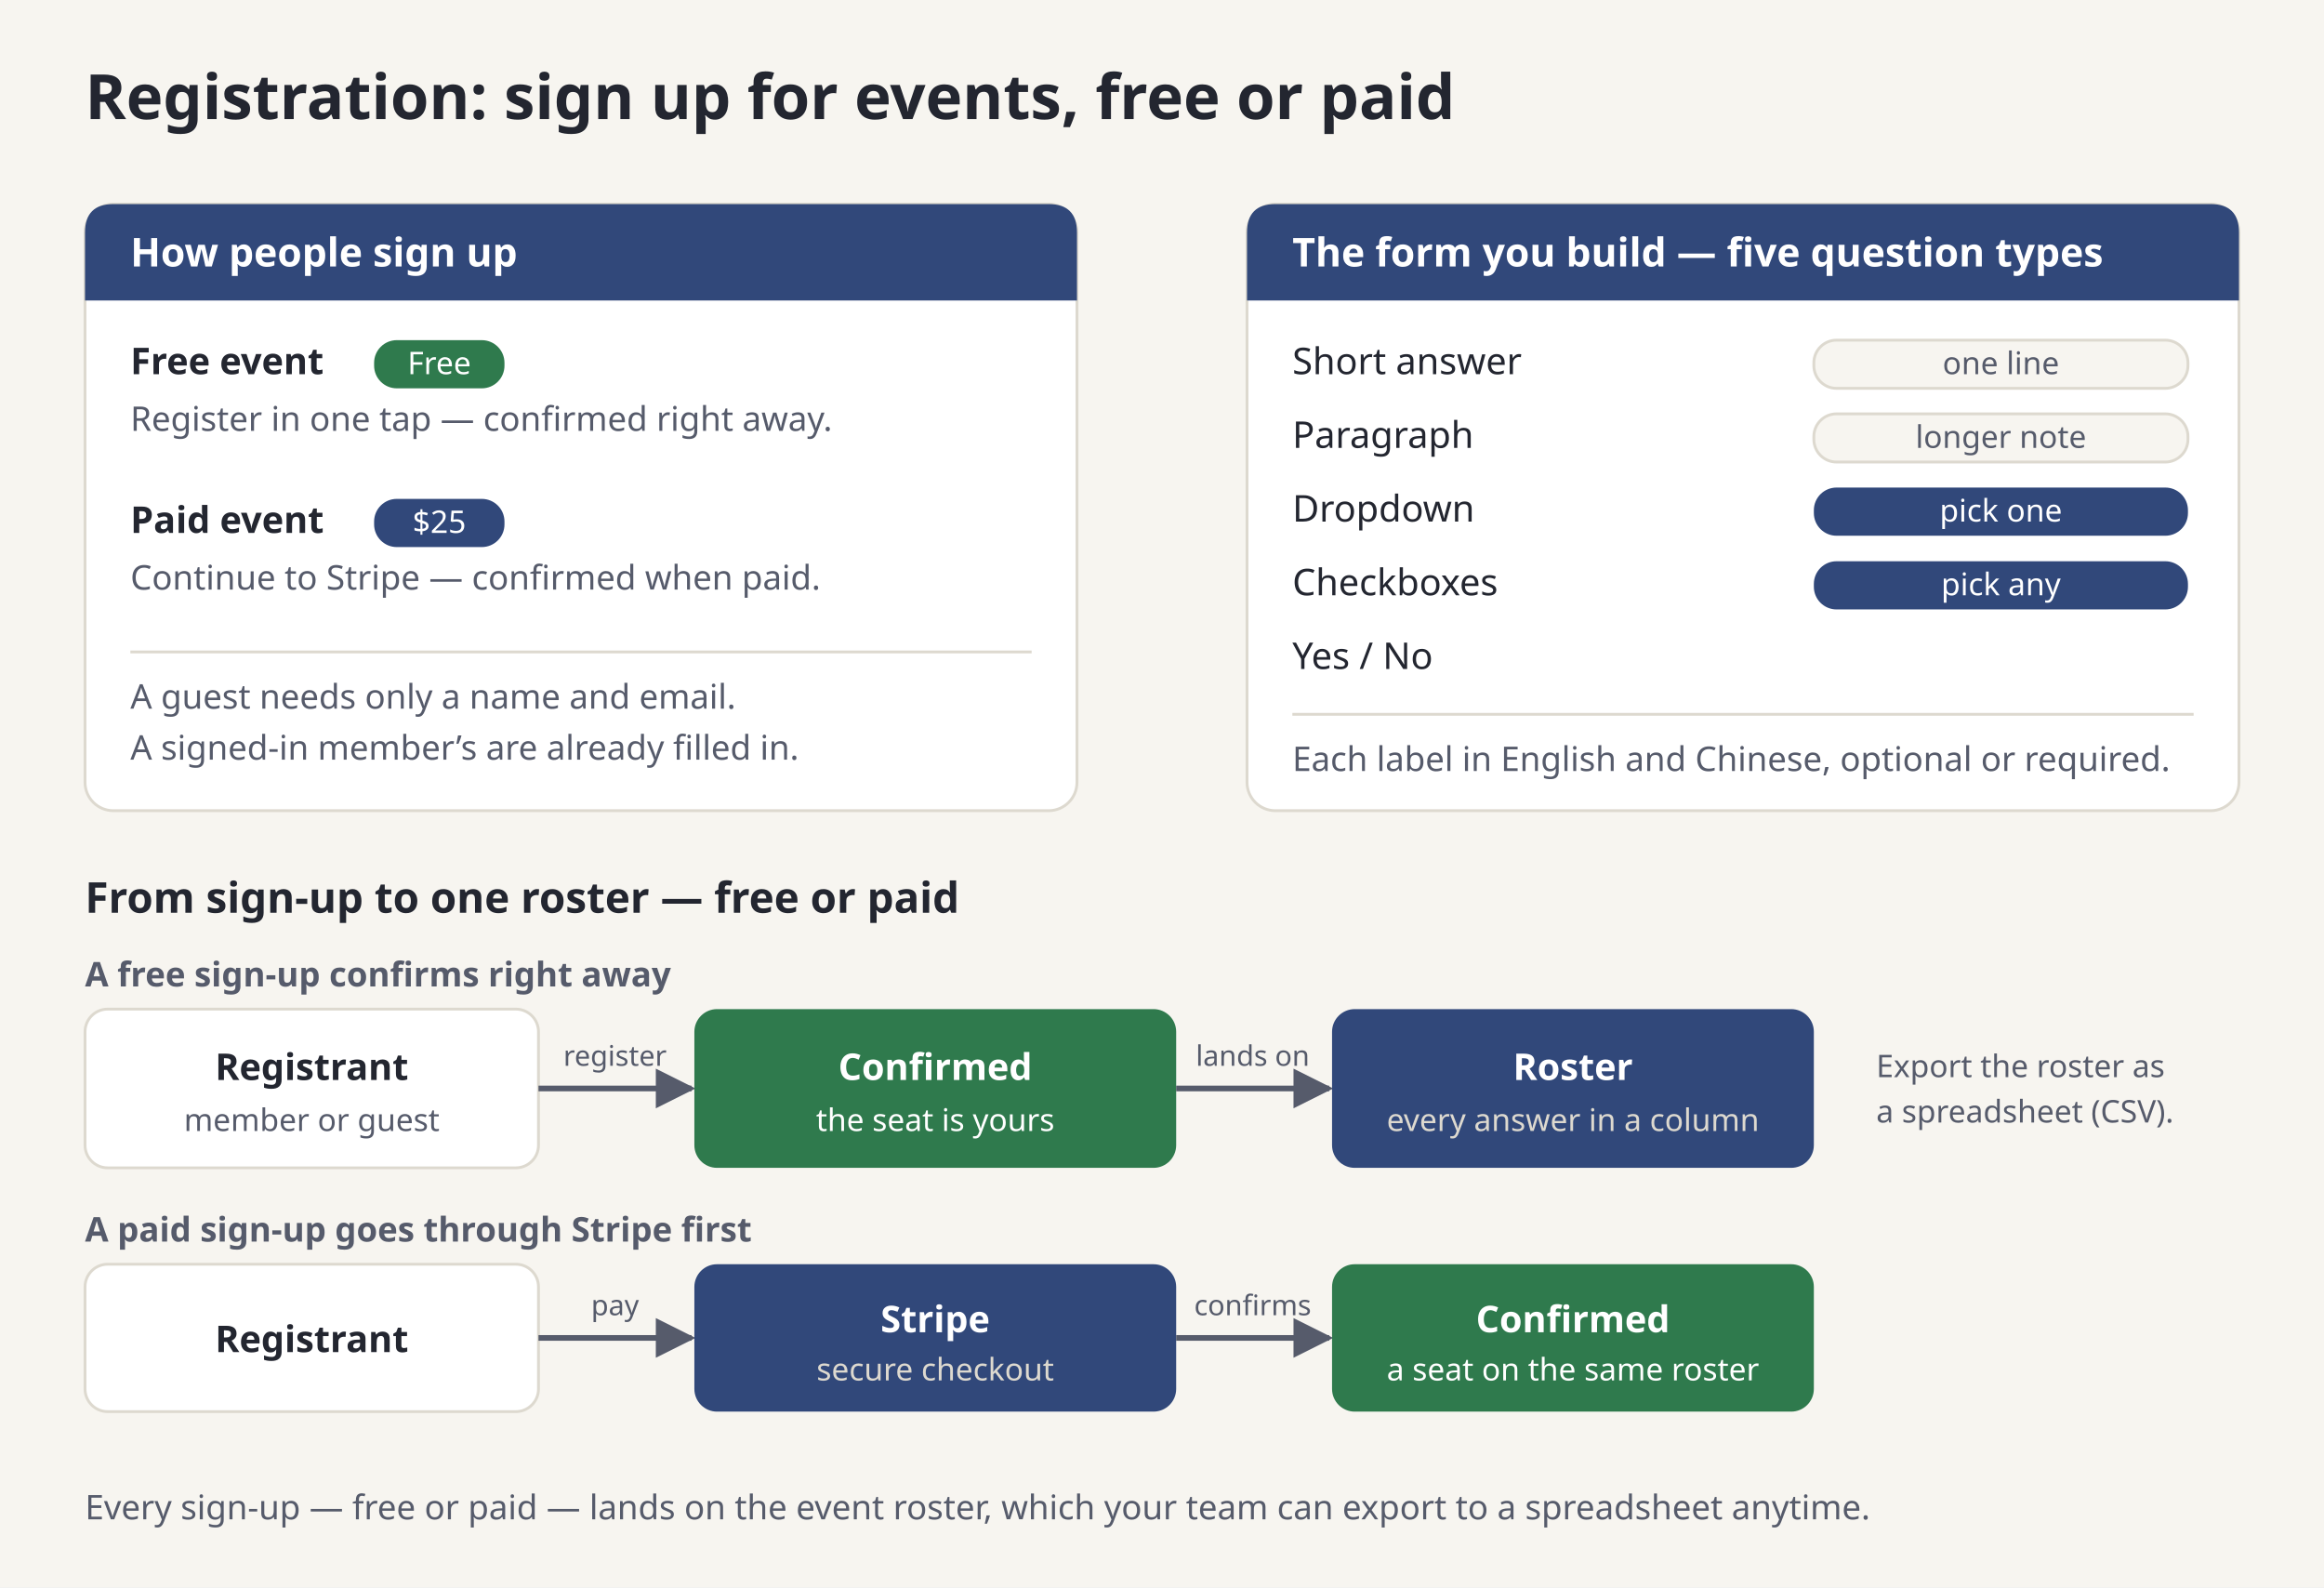
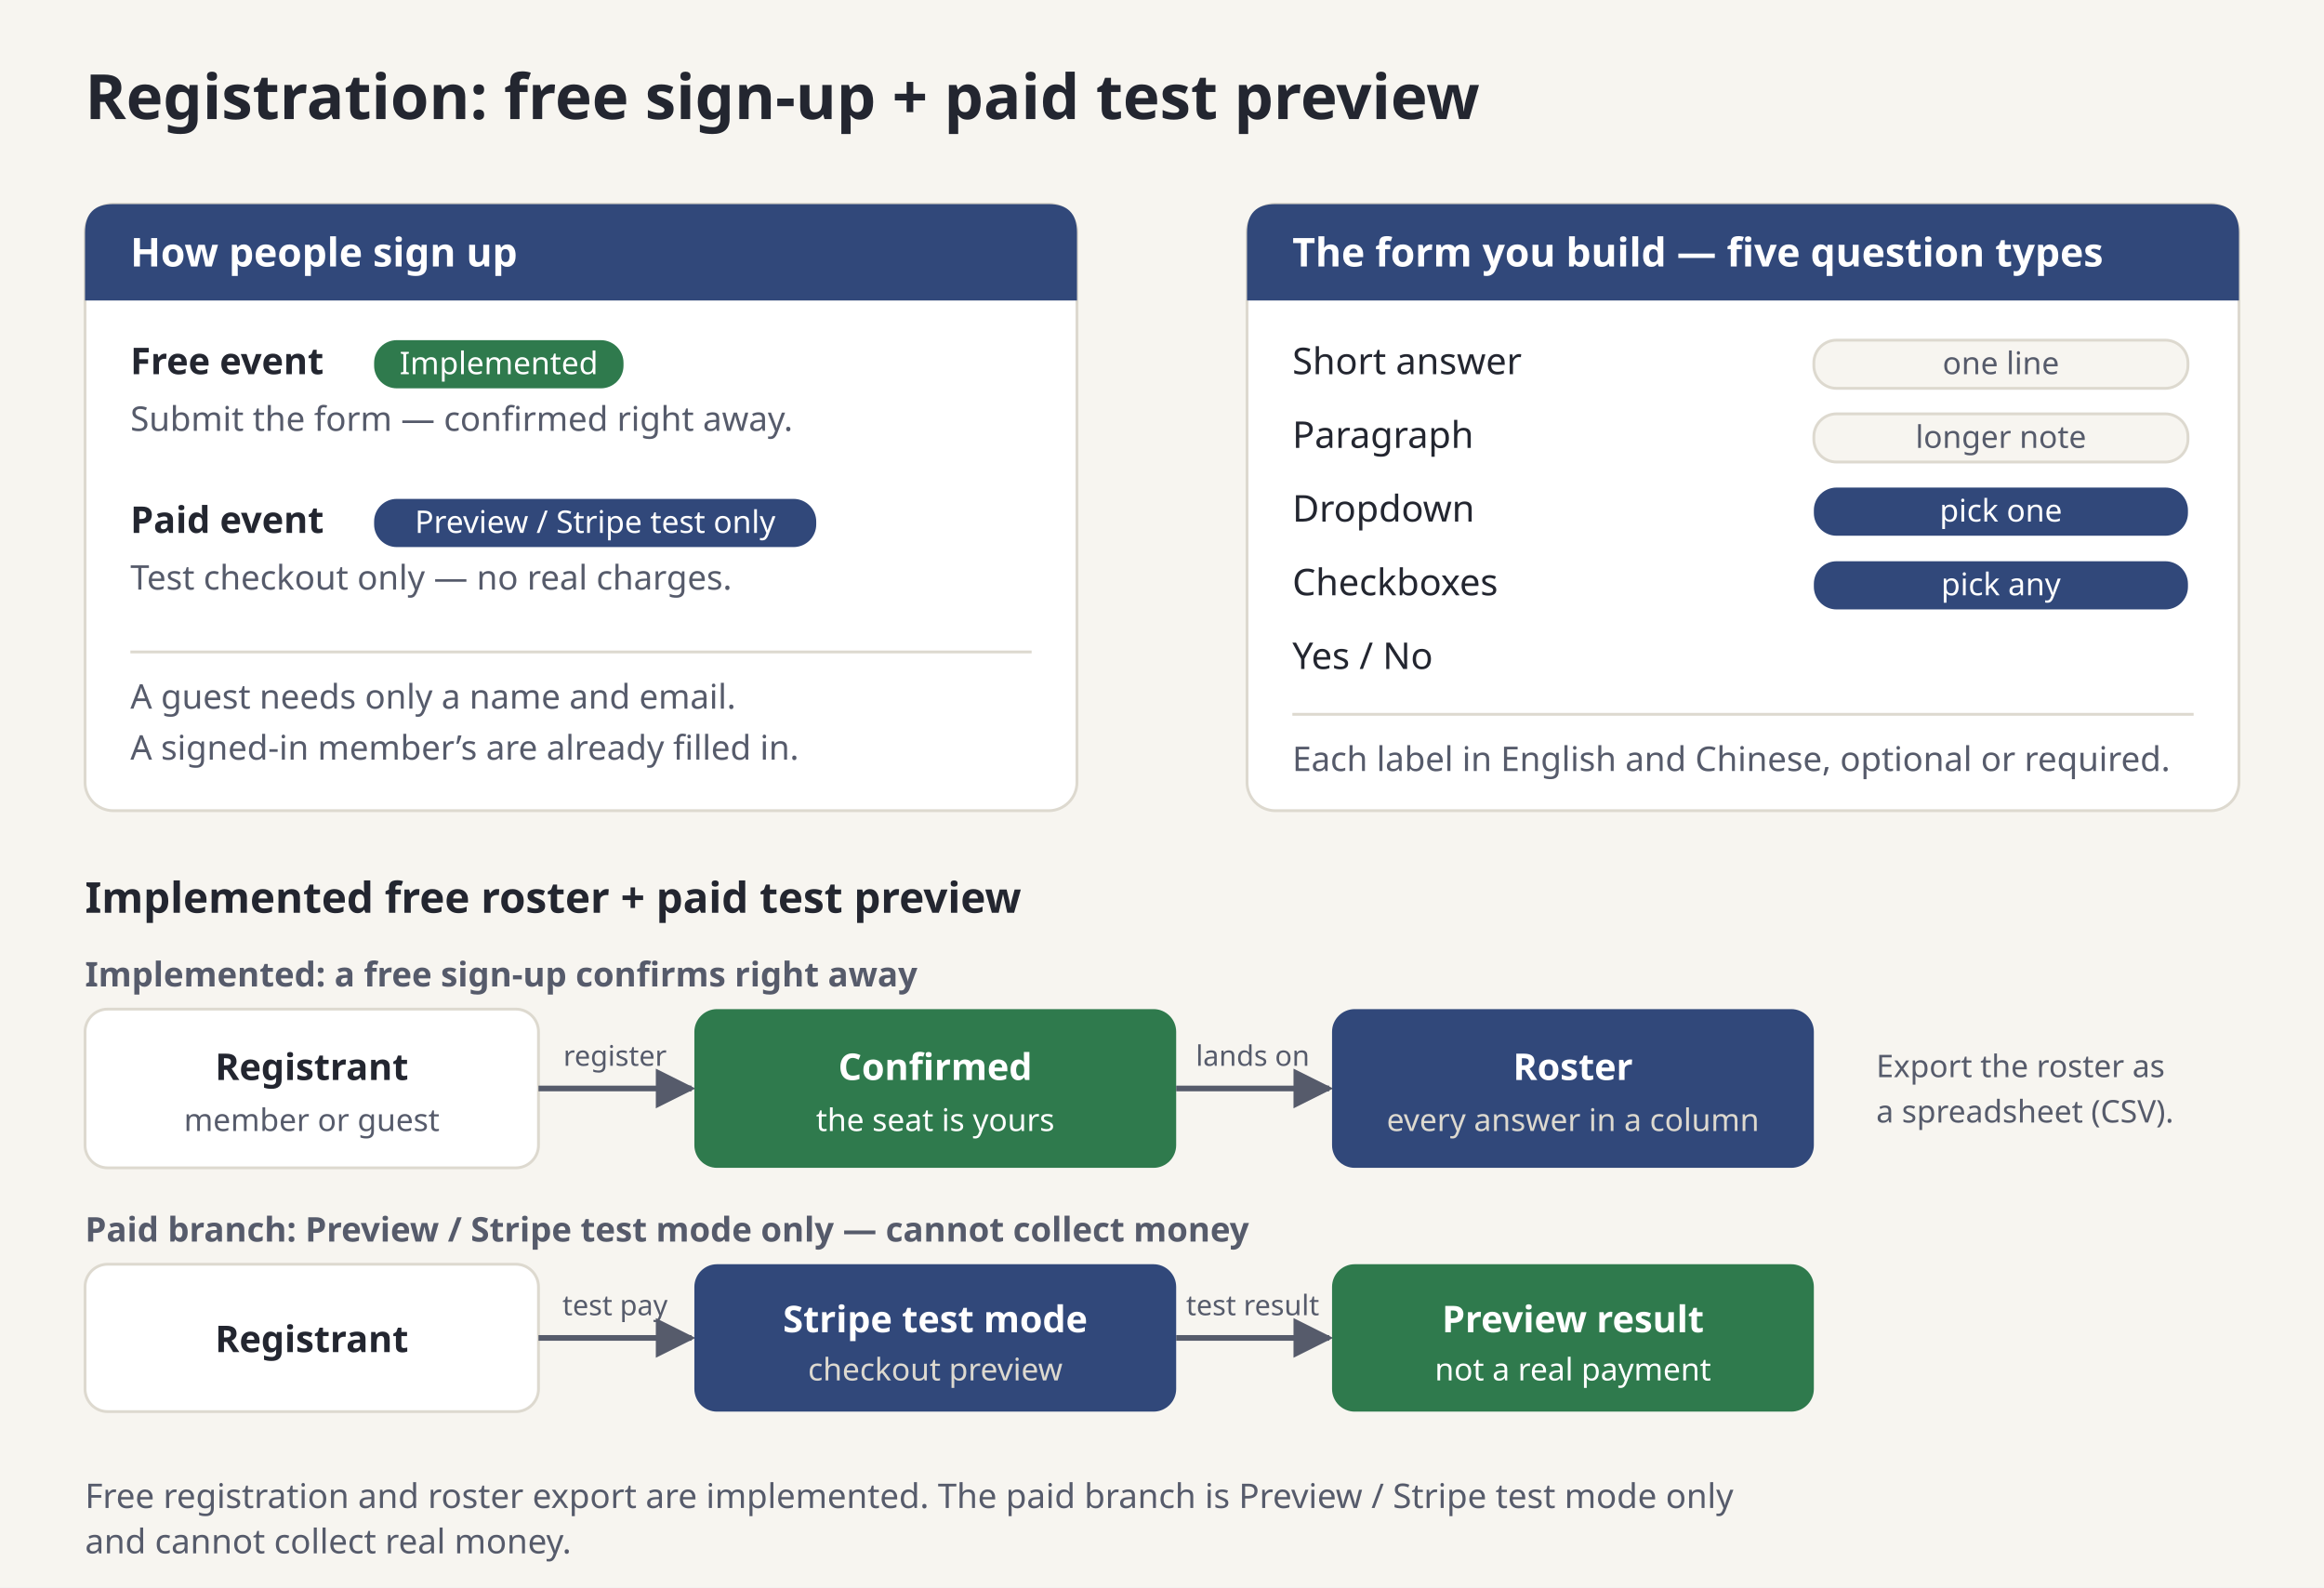
- <svg xmlns="http://www.w3.org/2000/svg" viewBox="0 0 820 560" font-family="system-ui, sans-serif" role="img" aria-label="Registration: people sign up for events on a public page — a free event confirms right away, a paid event continues to Stripe's secure checkout and confirms when the payment clears; each event carries its own form built from five question types (short answer, paragraph, dropdown, checkboxes, yes/no) in English and Chinese; every sign-up, free or paid, lands on the event roster with its answers, which the team can export to a spreadsheet">
+ <svg xmlns="http://www.w3.org/2000/svg" viewBox="0 0 820 560" font-family="system-ui, sans-serif" role="img" aria-label="Registration: free event sign-up, custom questions, the roster, and CSV export are implemented. The paid branch is Preview / Stripe test mode only, cannot collect real money, and shows test results rather than a production payment confirmation.">
  <defs>
    <marker id="arrow" viewBox="0 0 10 10" refX="9" refY="5" markerWidth="7" markerHeight="7" orient="auto-start-reverse">
      <path d="M0,0 L10,5 L0,10 z" fill="#565B6B" />
    </marker>
  </defs>
  <rect x="0" y="0" width="820" height="560" fill="#F7F5F0" />
-   <text x="30" y="42" font-size="22" font-weight="700" fill="#232630">Registration: sign up for events, free or paid</text>
+   <text x="30" y="42" font-size="22" font-weight="700" fill="#232630">Registration: free sign-up + paid test preview</text>
  <rect x="30" y="72" width="350" height="214" rx="10" fill="#FFFFFF" stroke="#DDD9CF" />
  <path d="M40,72 H370 Q380,72 380,82 V106 H30 V82 Q30,72 40,72 Z" fill="#31487A" />
  <text x="46" y="94" font-size="14" font-weight="700" fill="#FFFFFF">How people sign up</text>
  <text x="46" y="132" font-size="13" font-weight="700" fill="#232630">Free event</text>
-   <rect x="132" y="120" width="46" height="17" rx="8" fill="#2F7A4D" />
-   <text x="155" y="132" font-size="11" fill="#FFFFFF" text-anchor="middle">Free</text>
-   <text x="46" y="152" font-size="12" fill="#565B6B">Register in one tap — confirmed right away.</text>
+   <rect x="132" y="120" width="88" height="17" rx="8" fill="#2F7A4D" />
+   <text x="176" y="132" font-size="11" fill="#FFFFFF" text-anchor="middle">Implemented</text>
+   <text x="46" y="152" font-size="12" fill="#565B6B">Submit the form — confirmed right away.</text>
  <text x="46" y="188" font-size="13" font-weight="700" fill="#232630">Paid event</text>
-   <rect x="132" y="176" width="46" height="17" rx="8" fill="#31487A" />
-   <text x="155" y="188" font-size="11" fill="#FFFFFF" text-anchor="middle">$25</text>
-   <text x="46" y="208" font-size="12" fill="#565B6B">Continue to Stripe — confirmed when paid.</text>
+   <rect x="132" y="176" width="156" height="17" rx="8" fill="#31487A" />
+   <text x="210" y="188" font-size="11" fill="#FFFFFF" text-anchor="middle">Preview / Stripe test only</text>
+   <text x="46" y="208" font-size="12" fill="#565B6B">Test checkout only — no real charges.</text>
  <line x1="46" y1="230" x2="364" y2="230" stroke="#DDD9CF" stroke-width="1" />
  <text x="46" y="250" font-size="12" fill="#565B6B">A guest needs only a name and email.</text>
  <text x="46" y="268" font-size="12" fill="#565B6B">A signed-in member’s are already filled in.</text>
  <rect x="440" y="72" width="350" height="214" rx="10" fill="#FFFFFF" stroke="#DDD9CF" />
  <path d="M450,72 H780 Q790,72 790,82 V106 H440 V82 Q440,72 450,72 Z" fill="#31487A" />
  <text x="456" y="94" font-size="14" font-weight="700" fill="#FFFFFF">The form you build — five question types</text>
  <text x="456" y="132" font-size="13" fill="#232630">Short answer</text>
  <rect x="640" y="120" width="132" height="17" rx="8" fill="#F7F5F0" stroke="#DDD9CF" />
  <text x="706" y="132" font-size="11" fill="#565B6B" text-anchor="middle">one line</text>
  <text x="456" y="158" font-size="13" fill="#232630">Paragraph</text>
  <rect x="640" y="146" width="132" height="17" rx="8" fill="#F7F5F0" stroke="#DDD9CF" />
  <text x="706" y="158" font-size="11" fill="#565B6B" text-anchor="middle">longer note</text>
  <text x="456" y="184" font-size="13" fill="#232630">Dropdown</text>
  <rect x="640" y="172" width="132" height="17" rx="8" fill="#31487A" />
  <text x="706" y="184" font-size="11" fill="#FFFFFF" text-anchor="middle">pick one</text>
  <text x="456" y="210" font-size="13" fill="#232630">Checkboxes</text>
  <rect x="640" y="198" width="132" height="17" rx="8" fill="#31487A" />
  <text x="706" y="210" font-size="11" fill="#FFFFFF" text-anchor="middle">pick any</text>
  <text x="456" y="236" font-size="13" fill="#232630">Yes / No</text>
  <line x1="456" y1="252" x2="774" y2="252" stroke="#DDD9CF" stroke-width="1" />
  <text x="456" y="272" font-size="12" fill="#565B6B">Each label in English and Chinese, optional or required.</text>
-   <text x="30" y="322" font-size="15" font-weight="700" fill="#232630">From sign-up to one roster — free or paid</text>
-   <text x="30" y="348" font-size="12" font-weight="600" fill="#565B6B">A free sign-up confirms right away</text>
+   <text x="30" y="322" font-size="15" font-weight="700" fill="#232630">Implemented free roster + paid test preview</text>
+   <text x="30" y="348" font-size="12" font-weight="600" fill="#565B6B">Implemented: a free sign-up confirms right away</text>
  <rect x="30" y="356" width="160" height="56" rx="8" fill="#FFFFFF" stroke="#DDD9CF" />
  <text x="110" y="381" font-size="13" font-weight="700" fill="#232630" text-anchor="middle">Registrant</text>
  <text x="110" y="399" font-size="11" fill="#565B6B" text-anchor="middle">member or guest</text>
  <line x1="190" y1="384" x2="244" y2="384" stroke="#565B6B" stroke-width="2" marker-end="url(#arrow)" />
  <text x="217" y="376" font-size="10" fill="#565B6B" text-anchor="middle">register</text>
  <rect x="245" y="356" width="170" height="56" rx="8" fill="#2F7A4D" />
  <text x="330" y="381" font-size="13" font-weight="700" fill="#FFFFFF" text-anchor="middle">Confirmed</text>
  <text x="330" y="399" font-size="11" fill="#FFFFFF" text-anchor="middle">the seat is yours</text>
  <line x1="415" y1="384" x2="469" y2="384" stroke="#565B6B" stroke-width="2" marker-end="url(#arrow)" />
  <text x="442" y="376" font-size="10" fill="#565B6B" text-anchor="middle">lands on</text>
  <rect x="470" y="356" width="170" height="56" rx="8" fill="#31487A" />
  <text x="555" y="381" font-size="13" font-weight="700" fill="#FFFFFF" text-anchor="middle">Roster</text>
  <text x="555" y="399" font-size="11" fill="#DDD9CF" text-anchor="middle">every answer in a column</text>
  <text x="662" y="380" font-size="11" fill="#565B6B">Export the roster as</text>
  <text x="662" y="396" font-size="11" fill="#565B6B">a spreadsheet (CSV).</text>
-   <text x="30" y="438" font-size="12" font-weight="600" fill="#565B6B">A paid sign-up goes through Stripe first</text>
+   <text x="30" y="438" font-size="12" font-weight="600" fill="#565B6B">Paid branch: Preview / Stripe test mode only — cannot collect money</text>
  <rect x="30" y="446" width="160" height="52" rx="8" fill="#FFFFFF" stroke="#DDD9CF" />
  <text x="110" y="477" font-size="13" font-weight="700" fill="#232630" text-anchor="middle">Registrant</text>
  <line x1="190" y1="472" x2="244" y2="472" stroke="#565B6B" stroke-width="2" marker-end="url(#arrow)" />
-   <text x="217" y="464" font-size="10" fill="#565B6B" text-anchor="middle">pay</text>
+   <text x="217" y="464" font-size="10" fill="#565B6B" text-anchor="middle">test pay</text>
  <rect x="245" y="446" width="170" height="52" rx="8" fill="#31487A" />
-   <text x="330" y="470" font-size="13" font-weight="700" fill="#FFFFFF" text-anchor="middle">Stripe</text>
-   <text x="330" y="487" font-size="11" fill="#DDD9CF" text-anchor="middle">secure checkout</text>
+   <text x="330" y="470" font-size="13" font-weight="700" fill="#FFFFFF" text-anchor="middle">Stripe test mode</text>
+   <text x="330" y="487" font-size="11" fill="#DDD9CF" text-anchor="middle">checkout preview</text>
  <line x1="415" y1="472" x2="469" y2="472" stroke="#565B6B" stroke-width="2" marker-end="url(#arrow)" />
-   <text x="442" y="464" font-size="10" fill="#565B6B" text-anchor="middle">confirms</text>
+   <text x="442" y="464" font-size="10" fill="#565B6B" text-anchor="middle">test result</text>
  <rect x="470" y="446" width="170" height="52" rx="8" fill="#2F7A4D" />
-   <text x="555" y="470" font-size="13" font-weight="700" fill="#FFFFFF" text-anchor="middle">Confirmed</text>
-   <text x="555" y="487" font-size="11" fill="#FFFFFF" text-anchor="middle">a seat on the same roster</text>
-   <text x="30" y="536" font-size="12" fill="#565B6B">Every sign-up — free or paid — lands on the event roster, which your team can export to a spreadsheet anytime.</text>
+   <text x="555" y="470" font-size="13" font-weight="700" fill="#FFFFFF" text-anchor="middle">Preview result</text>
+   <text x="555" y="487" font-size="11" fill="#FFFFFF" text-anchor="middle">not a real payment</text>
+   <text x="30" y="532" font-size="12" fill="#565B6B">Free registration and roster export are implemented. The paid branch is Preview / Stripe test mode only</text>
+   <text x="30" y="548" font-size="12" fill="#565B6B">and cannot collect real money.</text>
</svg>
